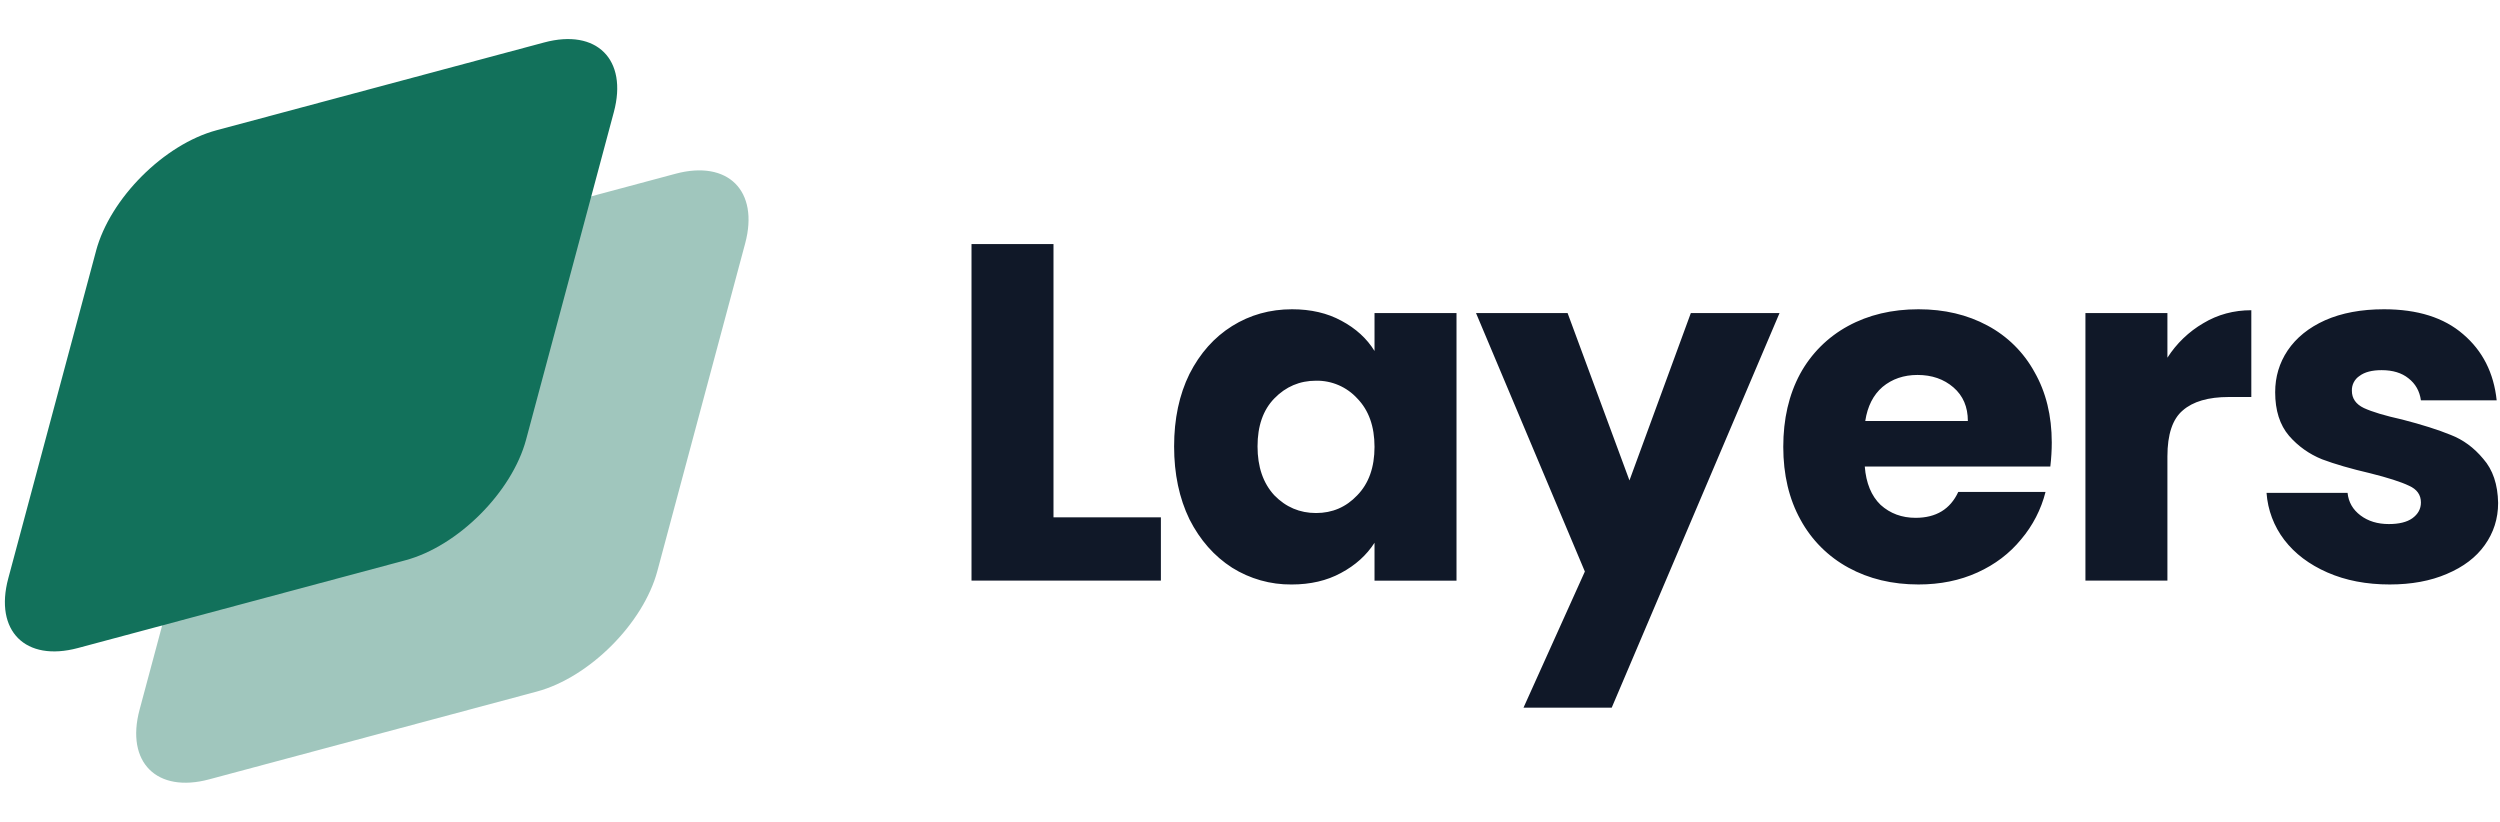
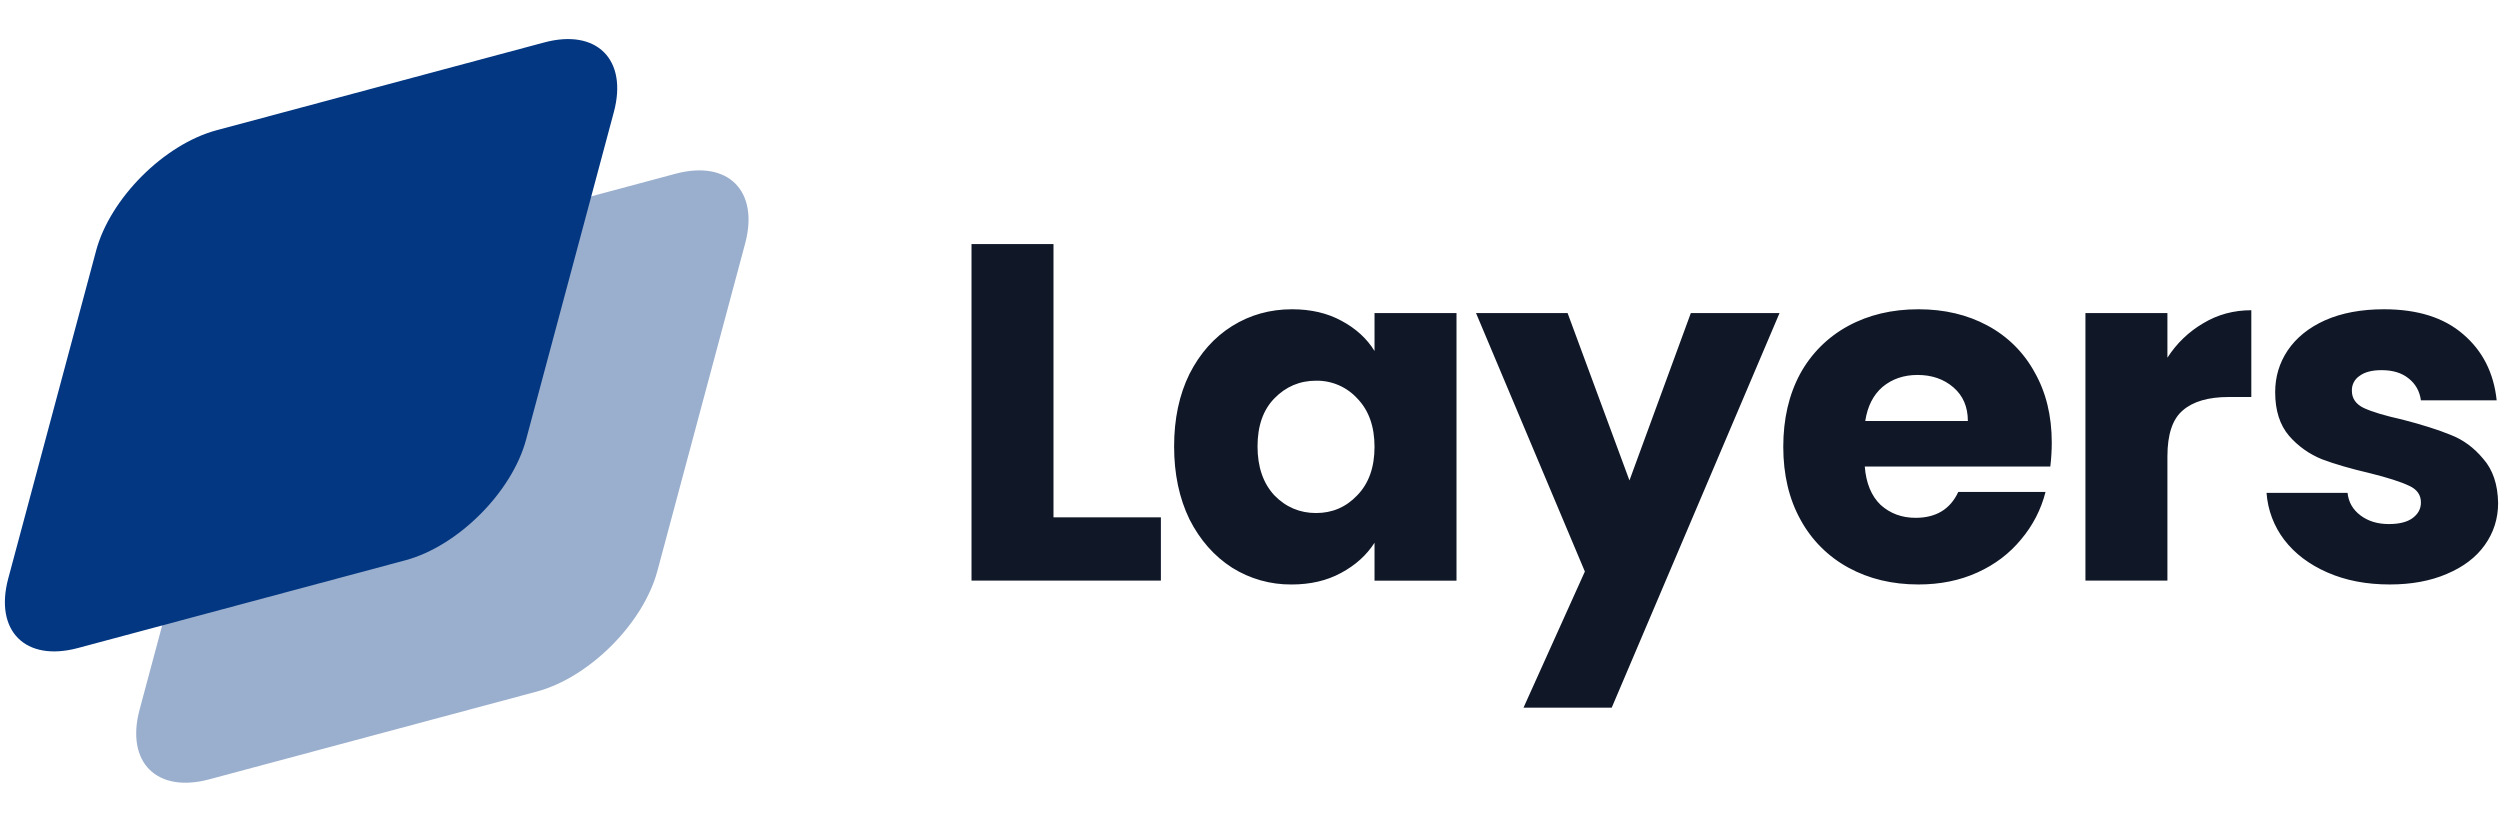
<svg xmlns="http://www.w3.org/2000/svg" width="146" height="48" viewBox="0 0 146 48" fill="none">
-   <path opacity=".4" d="M13.277 22.318c.823-3.068 3.977-6.222 7.045-7.044l19.129-5.127c3.068-.822 4.889.999 4.067 4.067l-5.127 19.13c-.822 3.067-3.976 6.221-7.044 7.044l-19.13 5.126c-3.067.822-4.888-.999-4.066-4.067l5.127-19.129z" fill="#12715B" />
-   <path d="M5.609 14.65c.822-3.069 3.976-6.223 7.044-7.045l19.13-5.126c3.067-.823 4.888.998 4.066 4.066l-5.126 19.13c-.823 3.067-3.976 6.221-7.045 7.044L4.55 37.845c-3.068.822-4.889-.998-4.067-4.067L5.61 14.65z" fill="#12715B" />
+   <path opacity=".4" d="M13.277 22.318c.823-3.068 3.977-6.222 7.045-7.044l19.129-5.127c3.068-.822 4.889.999 4.067 4.067l-5.127 19.13c-.822 3.067-3.976 6.221-7.044 7.044l-19.13 5.126c-3.067.822-4.888-.999-4.066-4.067l5.127-19.129z" fill="#033782" />
+   <path d="M5.609 14.65c.822-3.069 3.976-6.223 7.044-7.045l19.13-5.126c3.067-.823 4.888.998 4.066 4.066l-5.126 19.13c-.823 3.067-3.976 6.221-7.045 7.044L4.55 37.845c-3.068.822-4.889-.998-4.067-4.067L5.61 14.65z" fill="#033782" />
  <path d="M61.524 30.213h6.272v3.696h-11.06V14.253h4.788v15.96zm7.044-4.143c0-1.606.299-3.015.896-4.229.616-1.213 1.447-2.146 2.492-2.8 1.045-.653 2.212-.98 3.5-.98 1.101 0 2.063.224 2.884.672.84.448 1.484 1.036 1.932 1.764v-2.212h4.788V33.91h-4.788v-2.212c-.467.728-1.12 1.316-1.96 1.764-.822.448-1.783.672-2.884.672a6.42 6.42 0 01-3.472-.98c-1.046-.672-1.876-1.614-2.492-2.828-.597-1.232-.896-2.65-.896-4.256zm11.704.027c0-1.195-.336-2.137-1.008-2.828a3.185 3.185 0 00-2.408-1.036c-.952 0-1.764.345-2.436 1.036-.654.672-.98 1.606-.98 2.8 0 1.195.326 2.147.98 2.856.672.69 1.484 1.036 2.436 1.036s1.755-.345 2.408-1.036c.672-.69 1.008-1.633 1.008-2.828zm23.652-7.812l-9.8 23.044h-5.152l3.584-7.952L86.2 18.285h5.348l3.612 9.772 3.584-9.772h5.18zm15.899 7.56c0 .448-.028.915-.084 1.4h-10.836c.075.97.383 1.717.924 2.24.56.504 1.241.756 2.044.756 1.195 0 2.025-.504 2.492-1.512h5.096a6.895 6.895 0 01-1.428 2.772c-.672.821-1.521 1.466-2.548 1.932-1.027.467-2.175.7-3.444.7-1.531 0-2.893-.327-4.088-.98a6.97 6.97 0 01-2.8-2.8c-.672-1.213-1.008-2.632-1.008-4.256s.327-3.043.98-4.256a6.968 6.968 0 012.8-2.8c1.195-.653 2.567-.98 4.116-.98 1.512 0 2.856.317 4.032.952a6.742 6.742 0 012.744 2.716c.672 1.176 1.008 2.548 1.008 4.116zm-4.9-1.26c0-.821-.28-1.475-.84-1.96-.56-.485-1.26-.728-2.1-.728-.803 0-1.484.234-2.044.7-.541.467-.877 1.13-1.008 1.988h5.992zm11.654-3.695a6.183 6.183 0 012.1-2.017c.84-.504 1.773-.756 2.8-.756v5.068h-1.316c-1.195 0-2.091.262-2.688.784-.597.504-.896 1.4-.896 2.688v7.252h-4.788V18.285h4.788v2.604zm12.985 13.243c-1.363 0-2.576-.233-3.64-.7-1.064-.466-1.904-1.101-2.52-1.904a5.112 5.112 0 01-1.036-2.744h4.732c.056.541.308.98.756 1.316.448.336.998.504 1.652.504.597 0 1.054-.112 1.372-.336.336-.242.504-.55.504-.924 0-.448-.234-.774-.7-.98-.467-.224-1.223-.466-2.268-.728-1.12-.261-2.054-.532-2.8-.812a5.023 5.023 0 01-1.932-1.372c-.542-.634-.812-1.484-.812-2.548 0-.896.242-1.708.728-2.436.504-.747 1.232-1.335 2.184-1.764.97-.43 2.118-.644 3.444-.644 1.96 0 3.5.486 4.62 1.456 1.138.97 1.792 2.259 1.96 3.864h-4.424c-.075-.541-.318-.97-.728-1.288-.392-.317-.915-.476-1.568-.476-.56 0-.99.112-1.288.336a.992.992 0 00-.448.868c0 .448.233.784.7 1.008.485.224 1.232.448 2.24.672 1.157.299 2.1.598 2.828.896.728.28 1.362.747 1.904 1.4.56.635.849 1.494.868 2.576 0 .915-.262 1.736-.784 2.464-.504.71-1.242 1.27-2.212 1.68-.952.41-2.063.616-3.332.616z" fill="#101828" />
</svg>
